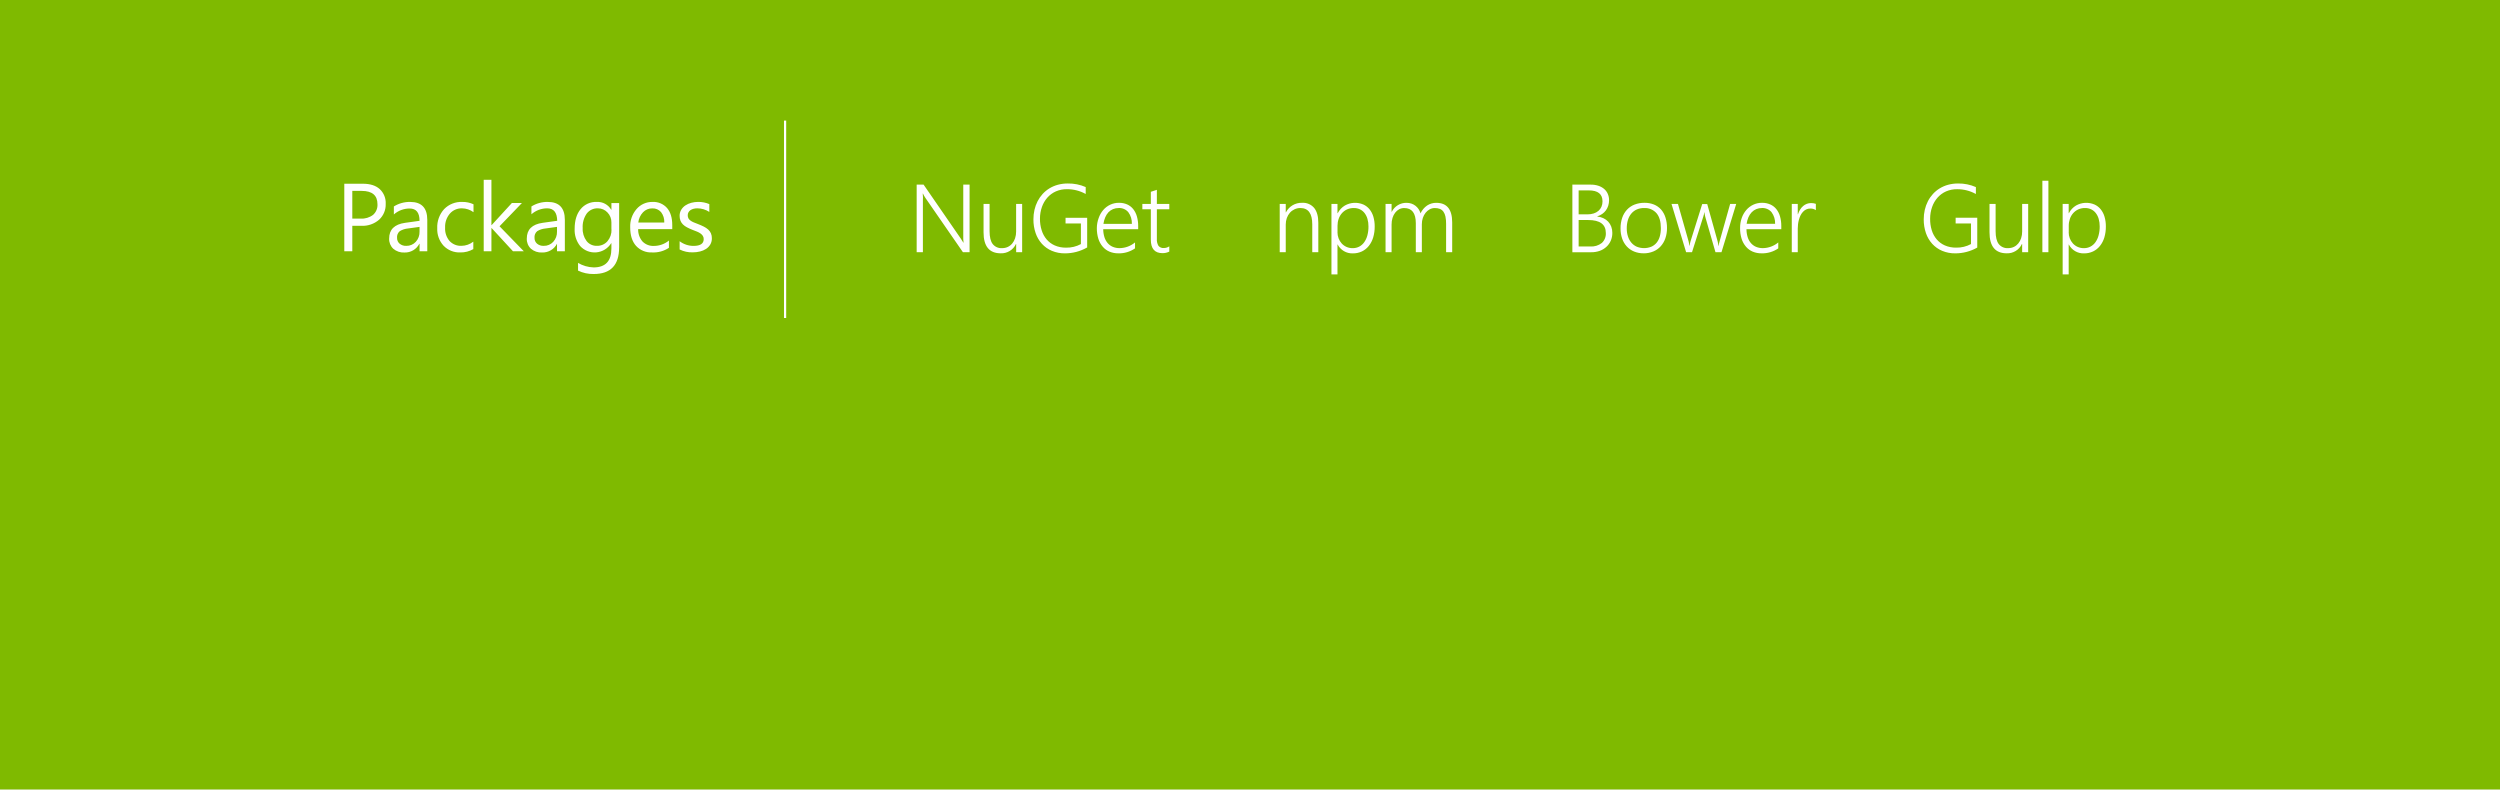
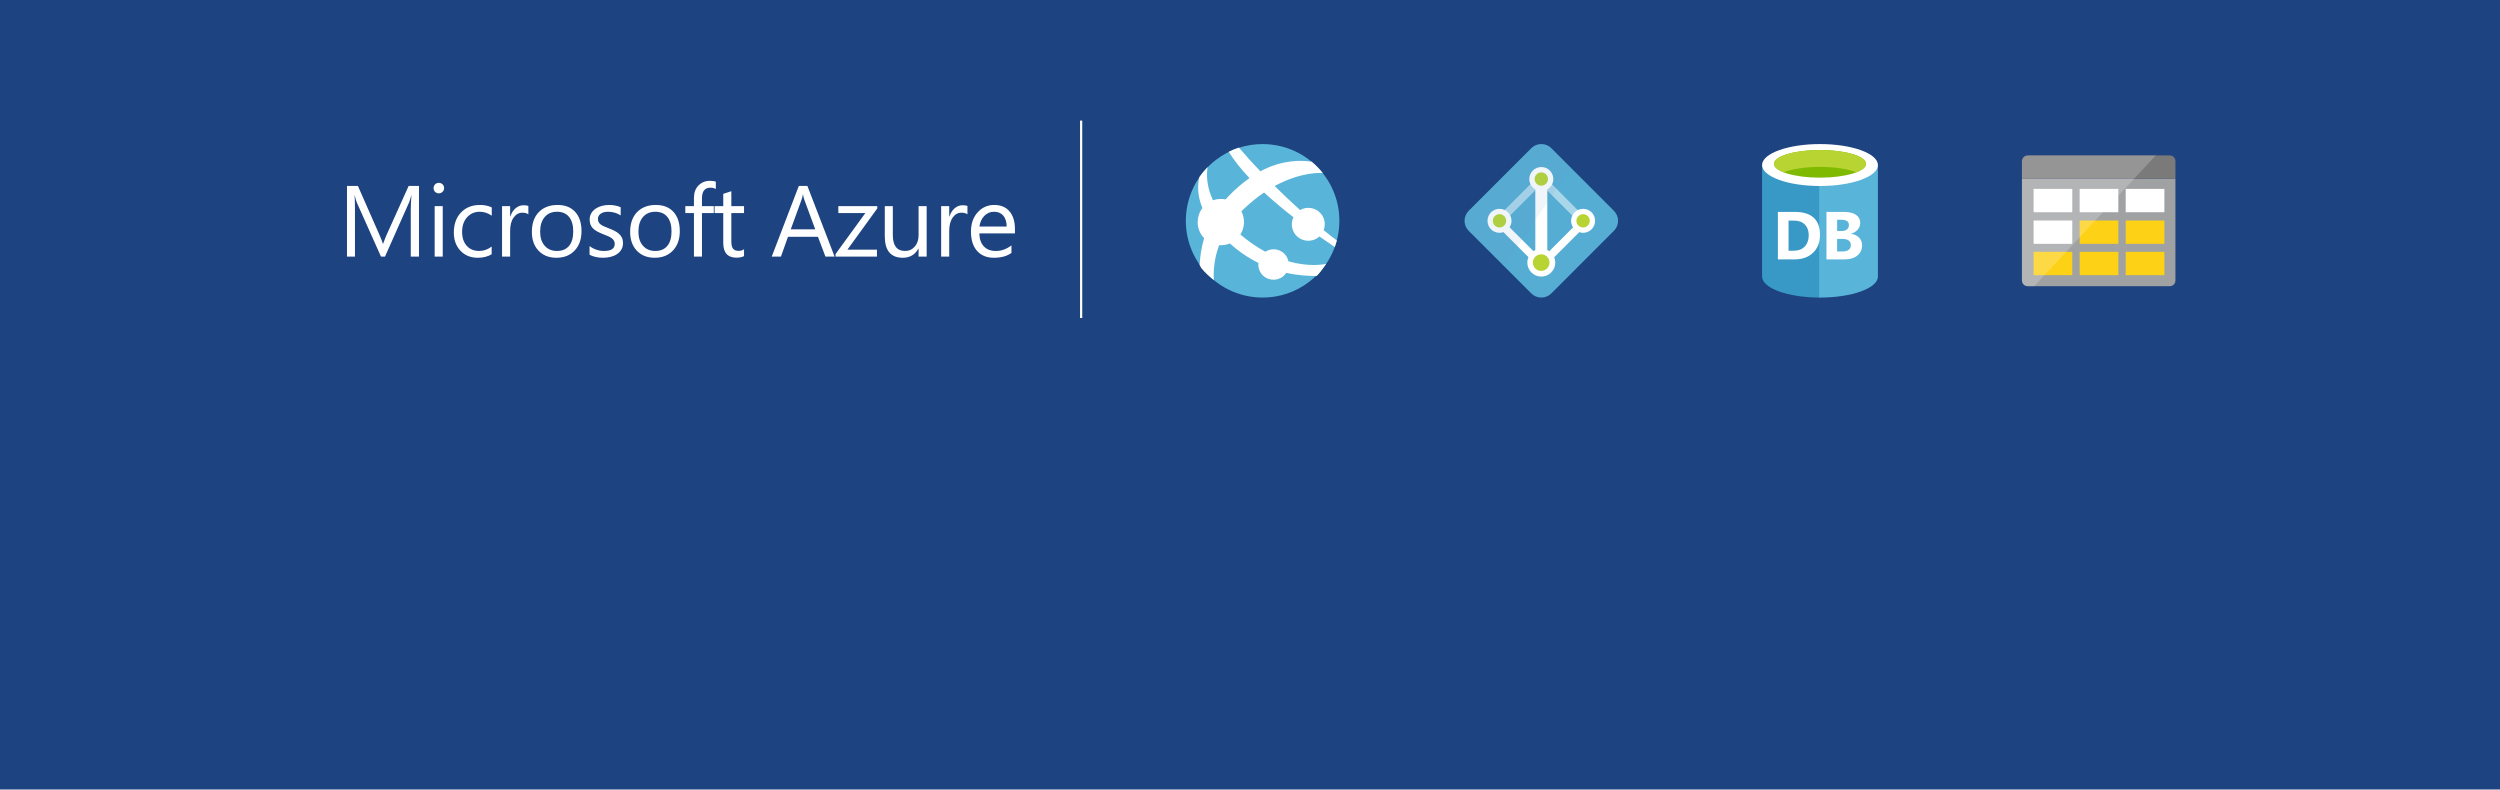
- <svg xmlns="http://www.w3.org/2000/svg" id="bg" viewBox="0 0 1140 360">
-   <defs>
-     <style>.cls-1{fill:#7fba00;}.cls-2{fill:#fff;}</style>
-   </defs>
-   <path class="cls-1" d="M0,0H1140V360H0V0Z" />
-   <path class="cls-2" d="M160.65,102.95v11.64H157V83.78h8.46q4.94,0,7.66,2.41A8.59,8.59,0,0,1,175.88,93a9.34,9.34,0,0,1-3,7.18,11.53,11.53,0,0,1-8.15,2.79h-4.06Zm0-15.9V99.68h3.78a8.45,8.45,0,0,0,5.7-1.71,6,6,0,0,0,2-4.82q0-6.1-7.22-6.1h-4.23Zm34.19,27.54h-3.52v-3.44h-0.09a7.38,7.38,0,0,1-6.77,4,7.23,7.23,0,0,1-5.15-1.74,6,6,0,0,1-1.86-4.62q0-6.17,7.26-7.18l6.6-.92q0-5.61-4.53-5.61a10.83,10.83,0,0,0-7.18,2.71V94.14a13.63,13.63,0,0,1,7.48-2.06q7.76,0,7.76,8.21v14.31Zm-3.52-11.13-5.31.73a8.62,8.62,0,0,0-3.7,1.21,3.5,3.5,0,0,0-1.25,3.08,3.36,3.36,0,0,0,1.15,2.63,4.44,4.44,0,0,0,3.06,1,5.66,5.66,0,0,0,4.33-1.84,6.56,6.56,0,0,0,1.71-4.65v-2.19Zm24.54,10.12a11.45,11.45,0,0,1-6,1.53,10,10,0,0,1-7.59-3.06,11.09,11.09,0,0,1-2.89-7.94,12.2,12.2,0,0,1,3.12-8.73,10.9,10.9,0,0,1,8.31-3.3,11.58,11.58,0,0,1,5.11,1.07v3.61A9,9,0,0,0,210.66,95a7.08,7.08,0,0,0-5.53,2.42,9.17,9.17,0,0,0-2.16,6.35,8.73,8.73,0,0,0,2,6.1,7,7,0,0,0,5.45,2.23,8.83,8.83,0,0,0,5.41-1.91v3.35Zm23,1h-4.94L224.18,104h-0.09v10.57h-3.52V82h3.52v20.65h0.09l9.24-10.08H238l-10.21,10.61Zm18.74,0H254v-3.44H254a7.38,7.38,0,0,1-6.77,4,7.23,7.23,0,0,1-5.15-1.74,6,6,0,0,1-1.86-4.62q0-6.17,7.26-7.18l6.6-.92Q254,95,249.51,95a10.83,10.83,0,0,0-7.18,2.71V94.14a13.63,13.63,0,0,1,7.48-2.06q7.76,0,7.76,8.21v14.31ZM254,103.46l-5.31.73a8.62,8.62,0,0,0-3.7,1.21,3.5,3.5,0,0,0-1.25,3.08,3.36,3.36,0,0,0,1.15,2.63,4.44,4.44,0,0,0,3.06,1,5.66,5.66,0,0,0,4.33-1.84,6.56,6.56,0,0,0,1.71-4.65v-2.19Zm28.32,9.37q0,12.12-11.6,12.12a15.58,15.58,0,0,1-7.13-1.55v-3.52a14.65,14.65,0,0,0,7.09,2.06q8.12,0,8.12-8.64V110.9h-0.09a8.9,8.9,0,0,1-14.17,1.28,11.72,11.72,0,0,1-2.5-7.87q0-5.61,2.7-8.92a9,9,0,0,1,7.38-3.31,7.17,7.17,0,0,1,6.6,3.57h0.09V92.59h3.52v20.24Zm-3.52-8.19V101.4a6.29,6.29,0,0,0-1.77-4.49A5.84,5.84,0,0,0,272.66,95a6.12,6.12,0,0,0-5.11,2.37,10.6,10.6,0,0,0-1.85,6.65,9.1,9.1,0,0,0,1.77,5.88,5.73,5.73,0,0,0,4.69,2.2A6.13,6.13,0,0,0,277,110,7.85,7.85,0,0,0,278.85,104.64Zm27.72-.17H291a8.23,8.23,0,0,0,2,5.67,6.81,6.81,0,0,0,5.2,2,10.81,10.81,0,0,0,6.83-2.45V113a12.77,12.77,0,0,1-7.67,2.11,9.3,9.3,0,0,1-7.33-3q-2.66-3-2.66-8.43a12,12,0,0,1,2.91-8.37,9.34,9.34,0,0,1,7.23-3.23,8.27,8.27,0,0,1,6.68,2.79q2.36,2.79,2.36,7.76v1.85Zm-3.61-3a7.18,7.18,0,0,0-1.47-4.75,5,5,0,0,0-4-1.7,5.69,5.69,0,0,0-4.23,1.78,8.09,8.09,0,0,0-2.15,4.66H303Zm7,12.31V110a10.42,10.42,0,0,0,6.34,2.13q4.64,0,4.64-3.09a2.69,2.69,0,0,0-.4-1.49,4,4,0,0,0-1.07-1.09,8.3,8.3,0,0,0-1.59-.85l-2-.78a25.19,25.19,0,0,1-2.57-1.17,7.74,7.74,0,0,1-1.85-1.33,5,5,0,0,1-1.12-1.69,6,6,0,0,1-.38-2.21,5.26,5.26,0,0,1,.71-2.74,6.29,6.29,0,0,1,1.89-2,8.82,8.82,0,0,1,2.7-1.21,12,12,0,0,1,3.13-.41,12.63,12.63,0,0,1,5.11,1v3.57A10,10,0,0,0,317.94,95a6.52,6.52,0,0,0-1.78.23,4.36,4.36,0,0,0-1.36.63,2.92,2.92,0,0,0-.88,1,2.57,2.57,0,0,0-.31,1.26,3,3,0,0,0,.31,1.44,3.16,3.16,0,0,0,.91,1,6.94,6.94,0,0,0,1.46.82q0.86,0.37,2,.79a27.4,27.4,0,0,1,2.62,1.15,9,9,0,0,1,2,1.33,5.21,5.21,0,0,1,1.26,1.71,5.52,5.52,0,0,1,.44,2.3,5.42,5.42,0,0,1-.72,2.84,6.17,6.17,0,0,1-1.92,2,8.81,8.81,0,0,1-2.77,1.18,13.69,13.69,0,0,1-3.29.39A12.48,12.48,0,0,1,310,113.8ZM439.09,115L422,90.27q-0.32-.47-0.63-1a6.22,6.22,0,0,1-.5-1h-0.11q0,0.39.08,1.07t0,1.72V115H418V84.19h3.16L438,108.62q0.39,0.58.7,1.08l0.57,0.93h0.11q-0.09-.71-0.13-1.59t0-2V84.19h2.88V115h-3Zm24.28,0v-3.74h-0.09a7.35,7.35,0,0,1-6.94,4.25q-7.84,0-7.84-9.58V93h2.75v12.42q0,4,1.41,5.84a5,5,0,0,0,4.31,1.89,6,6,0,0,0,2.59-.55,5.91,5.91,0,0,0,2-1.55,7.25,7.25,0,0,0,1.32-2.4,9.61,9.61,0,0,0,.47-3.09V93h2.75v22h-2.75Zm32.32-2.13a20.24,20.24,0,0,1-10.05,2.66,15,15,0,0,1-6-1.15,13,13,0,0,1-4.53-3.2,14.11,14.11,0,0,1-2.87-4.9,18.8,18.8,0,0,1-1-6.26,19.15,19.15,0,0,1,.48-4.34,17,17,0,0,1,1.42-3.91,15.06,15.06,0,0,1,2.29-3.31,14.31,14.31,0,0,1,3.1-2.56,14.9,14.9,0,0,1,3.86-1.65,17,17,0,0,1,4.53-.58,19.51,19.51,0,0,1,8.16,1.63v3.16a17.27,17.27,0,0,0-8.51-2.19,12.2,12.2,0,0,0-5.09,1,11.39,11.39,0,0,0-3.88,2.84,12.9,12.9,0,0,0-2.48,4.26,16.08,16.08,0,0,0-.9,5.34A17,17,0,0,0,475,105a11.83,11.83,0,0,0,2.27,4.18,10.36,10.36,0,0,0,3.72,2.75,12.42,12.42,0,0,0,5.11,1,13.53,13.53,0,0,0,6.79-1.63v-9.39h-7v-2.6h9.86v13.56Zm7.38-8.38a12.32,12.32,0,0,0,.54,3.63,7.69,7.69,0,0,0,1.48,2.73,6.36,6.36,0,0,0,2.35,1.71,7.89,7.89,0,0,0,3.13.59,11.19,11.19,0,0,0,7-2.6v2.71a12.81,12.81,0,0,1-7.65,2.26,10.1,10.1,0,0,1-4-.77,8.32,8.32,0,0,1-3.07-2.25,10.25,10.25,0,0,1-2-3.62,16.05,16.05,0,0,1-.69-4.9A13.51,13.51,0,0,1,501,99.4a11.29,11.29,0,0,1,2.08-3.64,9.61,9.61,0,0,1,3.16-2.41,9.17,9.17,0,0,1,4-.87,9,9,0,0,1,3.76.74,7.38,7.38,0,0,1,2.74,2.12,9.59,9.59,0,0,1,1.69,3.35,15.7,15.7,0,0,1,.58,4.43v1.38h-15.9Zm13.06-2.41a8.38,8.38,0,0,0-1.63-5.33,5.36,5.36,0,0,0-4.36-1.89,6.7,6.7,0,0,0-2.59.49,6.16,6.16,0,0,0-2.09,1.43A7.7,7.7,0,0,0,504,99.07a11.42,11.42,0,0,0-.83,3h13Zm17.07,12.65a6.82,6.82,0,0,1-3.09.71q-5.33,0-5.33-6.14V95.41h-3.87V93h3.87V87.46l2.75-.9V93h5.67v2.41h-5.67v13.47a5.51,5.51,0,0,0,.73,3.22,2.87,2.87,0,0,0,2.47,1,4.45,4.45,0,0,0,2.47-.77v2.43ZM598.39,115V102.32q0-7.45-5.41-7.46a6.24,6.24,0,0,0-2.66.57A6.39,6.39,0,0,0,588.2,97a7.41,7.41,0,0,0-1.4,2.4,8.68,8.68,0,0,0-.5,3V115h-2.75V93h2.75v3.82h0.09a8,8,0,0,1,7.37-4.34,6.65,6.65,0,0,1,5.5,2.34q1.89,2.34,1.89,6.77V115h-2.75Zm11.5-3.54v13.66h-2.75V93h2.75v4.21H610a8.74,8.74,0,0,1,3.28-3.51,9.55,9.55,0,0,1,8.4-.45,7.82,7.82,0,0,1,2.81,2.16,9.79,9.79,0,0,1,1.76,3.39,15.3,15.3,0,0,1,.61,4.49,17,17,0,0,1-.69,5,11.47,11.47,0,0,1-2,3.86,9,9,0,0,1-3.13,2.5,9.35,9.35,0,0,1-4.14.89,7.48,7.48,0,0,1-6.94-4.06h-0.09Zm0-5.61a7.84,7.84,0,0,0,.5,2.83A7.31,7.31,0,0,0,611.8,111a6.54,6.54,0,0,0,2.18,1.58,6.76,6.76,0,0,0,2.83.58,6.33,6.33,0,0,0,3-.7,6.52,6.52,0,0,0,2.27-2,9.63,9.63,0,0,0,1.44-3.12,15.34,15.34,0,0,0,.5-4.08,12,12,0,0,0-.47-3.49,7.92,7.92,0,0,0-1.34-2.65,5.82,5.82,0,0,0-2.11-1.68,6.42,6.42,0,0,0-2.76-.58,7.31,7.31,0,0,0-3.09.63,7,7,0,0,0-2.34,1.73,7.67,7.67,0,0,0-1.48,2.57,9.39,9.39,0,0,0-.52,3.13v2.92ZM659.42,115V102.07a15.75,15.75,0,0,0-.3-3.34,5.83,5.83,0,0,0-.93-2.22,3.64,3.64,0,0,0-1.61-1.25,6.34,6.34,0,0,0-2.33-.39,4.8,4.8,0,0,0-2.28.57A6,6,0,0,0,650.09,97a7.61,7.61,0,0,0-1.27,2.35,9,9,0,0,0-.46,2.92V115h-2.75V101.79q0-6.92-5.31-6.92a4.86,4.86,0,0,0-2.28.55A5.67,5.67,0,0,0,636.19,97,7.35,7.35,0,0,0,635,99.33a10,10,0,0,0-.44,3.06V115h-2.75V93h2.75v3.57h0.09a7.37,7.37,0,0,1,6.77-4.08,6.69,6.69,0,0,1,2.19.35,6.36,6.36,0,0,1,1.85,1,6.47,6.47,0,0,1,1.41,1.51,6.83,6.83,0,0,1,.89,1.93,8.83,8.83,0,0,1,3-3.57,7.46,7.46,0,0,1,4.2-1.22q7.24,0,7.24,8.94V115h-2.75ZM717,115V84.19h8.42a10.8,10.8,0,0,1,3.45.52,7.74,7.74,0,0,1,2.62,1.45,6.28,6.28,0,0,1,1.66,2.25,7,7,0,0,1,.58,2.88,8.26,8.26,0,0,1-.37,2.49,7.43,7.43,0,0,1-1.05,2.12,7,7,0,0,1-1.69,1.65,8.44,8.44,0,0,1-2.27,1.11v0.09a8.43,8.43,0,0,1,2.81.75,7.1,7.1,0,0,1,2.17,1.57,6.86,6.86,0,0,1,1.4,2.27,8,8,0,0,1,.49,2.85,8.83,8.83,0,0,1-.71,3.58,8.18,8.18,0,0,1-2,2.79,9,9,0,0,1-3,1.82,11.25,11.25,0,0,1-3.89.64H717Zm2.86-28.19V97.75h4a9.22,9.22,0,0,0,2.84-.41,6.22,6.22,0,0,0,2.17-1.18,5.19,5.19,0,0,0,1.39-1.87,6.06,6.06,0,0,0,.48-2.47q0-5-6.23-5h-4.64Zm0,13.51V112.4h5.31a7.75,7.75,0,0,0,5.25-1.6,5.7,5.7,0,0,0,1.84-4.54q0-5.93-8.06-5.93h-4.34Zm29.66,15.19a11.26,11.26,0,0,1-4.39-.82,9.38,9.38,0,0,1-3.32-2.31,10.17,10.17,0,0,1-2.11-3.58,13.88,13.88,0,0,1-.73-4.62,14.6,14.6,0,0,1,.77-4.92,10.35,10.35,0,0,1,2.2-3.68,9.41,9.41,0,0,1,3.45-2.31,12.23,12.23,0,0,1,4.51-.79,11.24,11.24,0,0,1,4.3.78,8.77,8.77,0,0,1,3.24,2.27,10.1,10.1,0,0,1,2,3.61,15.25,15.25,0,0,1,.71,4.83,14.12,14.12,0,0,1-.74,4.69,10.59,10.59,0,0,1-2.12,3.64,9.37,9.37,0,0,1-3.35,2.36A11.35,11.35,0,0,1,749.51,115.52Zm0.21-20.65a8.25,8.25,0,0,0-3.27.62,6.85,6.85,0,0,0-2.5,1.82,8.2,8.2,0,0,0-1.6,2.92,12.75,12.75,0,0,0-.56,3.92,11.58,11.58,0,0,0,.56,3.72,8.37,8.37,0,0,0,1.58,2.84,6.81,6.81,0,0,0,2.48,1.82,8.87,8.87,0,0,0,6.53,0,6.45,6.45,0,0,0,2.41-1.78,7.85,7.85,0,0,0,1.49-2.87,13.59,13.59,0,0,0,.5-3.87q0-4.45-2-6.8A7,7,0,0,0,749.72,94.87ZM785,115h-2.75l-4.66-16.16a12,12,0,0,1-.34-2h-0.09q0,0.32-.14.79a9.84,9.84,0,0,1-.31,1.12L771.56,115h-2.69l-6.66-22h2.94L770,110.06a9.67,9.67,0,0,1,.3,1.91h0.17q0-.39.14-0.88a10.47,10.47,0,0,1,.27-1.05l5.33-17h2.28l4.77,17.08a13.44,13.44,0,0,1,.32,1.91h0.17a3.17,3.17,0,0,1,.09-0.85q0.11-.48.28-1.06L788.94,93h2.77Zm11.39-10.51a12.3,12.3,0,0,0,.54,3.63,7.69,7.69,0,0,0,1.48,2.73,6.36,6.36,0,0,0,2.35,1.71,7.9,7.9,0,0,0,3.13.59,11.19,11.19,0,0,0,7-2.6v2.71a12.82,12.82,0,0,1-7.65,2.26,10.09,10.09,0,0,1-4-.77,8.32,8.32,0,0,1-3.07-2.25,10.23,10.23,0,0,1-2-3.62,16,16,0,0,1-.69-4.9,13.5,13.5,0,0,1,.75-4.58,11.26,11.26,0,0,1,2.08-3.64,9.58,9.58,0,0,1,3.16-2.41,9.17,9.17,0,0,1,4-.87,9,9,0,0,1,3.76.74A7.38,7.38,0,0,1,810,95.34a9.58,9.58,0,0,1,1.69,3.35,15.7,15.7,0,0,1,.58,4.43v1.38h-15.9Zm13.06-2.41a8.38,8.38,0,0,0-1.63-5.33,5.36,5.36,0,0,0-4.36-1.89,6.7,6.7,0,0,0-2.59.49,6.16,6.16,0,0,0-2.09,1.43,7.73,7.73,0,0,0-1.49,2.28,11.4,11.4,0,0,0-.83,3h13ZM828,95.81a4.11,4.11,0,0,0-2.49-.71,4.27,4.27,0,0,0-1.93.42,4.89,4.89,0,0,0-1.47,1.13A6.76,6.76,0,0,0,821,98.3a11.42,11.42,0,0,0-.71,1.94,14.07,14.07,0,0,0-.39,2,17.13,17.13,0,0,0-.12,2V115h-2.73V93h2.73v4.71h0.09a9.77,9.77,0,0,1,1-2.16,6.71,6.71,0,0,1,1.36-1.61,5.71,5.71,0,0,1,1.69-1,5.42,5.42,0,0,1,1.92-.34,7.48,7.48,0,0,1,1.19.09,4.59,4.59,0,0,1,1,.26v2.88Zm73.67,17.06a20.24,20.24,0,0,1-10.05,2.66,15,15,0,0,1-6-1.15,13,13,0,0,1-4.53-3.2,14.12,14.12,0,0,1-2.87-4.9,18.8,18.8,0,0,1-1-6.26,19.15,19.15,0,0,1,.48-4.34,17,17,0,0,1,1.42-3.91,15,15,0,0,1,2.29-3.31,14.32,14.32,0,0,1,3.1-2.56,14.89,14.89,0,0,1,3.86-1.65,17,17,0,0,1,4.53-.58A19.51,19.51,0,0,1,901,85.31v3.16a17.27,17.27,0,0,0-8.51-2.19,12.2,12.2,0,0,0-5.09,1,11.4,11.4,0,0,0-3.88,2.84,12.9,12.9,0,0,0-2.48,4.26,16.05,16.05,0,0,0-.9,5.34,17,17,0,0,0,.74,5.27,11.83,11.83,0,0,0,2.27,4.18,10.36,10.36,0,0,0,3.72,2.75,12.42,12.42,0,0,0,5.11,1,13.53,13.53,0,0,0,6.79-1.63v-9.39h-7v-2.6h9.86v13.56ZM922.1,115v-3.74H922a7.35,7.35,0,0,1-6.94,4.25q-7.84,0-7.84-9.58V93H910v12.42q0,4,1.41,5.84a5,5,0,0,0,4.31,1.89,6,6,0,0,0,2.59-.55,5.92,5.92,0,0,0,2-1.55,7.25,7.25,0,0,0,1.32-2.4,9.59,9.59,0,0,0,.47-3.09V93h2.75v22H922.1Zm9.22,0V82.43h2.75V115h-2.75Zm12-3.54v13.66h-2.75V93h2.75v4.21h0.09a8.75,8.75,0,0,1,3.28-3.51,9.55,9.55,0,0,1,8.4-.45,7.8,7.8,0,0,1,2.81,2.16,9.78,9.78,0,0,1,1.76,3.39,15.3,15.3,0,0,1,.61,4.49,17,17,0,0,1-.69,5,11.49,11.49,0,0,1-2,3.86,9,9,0,0,1-3.13,2.5,9.35,9.35,0,0,1-4.13.89,7.48,7.48,0,0,1-6.94-4.06H943.3Zm0-5.61a7.86,7.86,0,0,0,.5,2.83,7.34,7.34,0,0,0,1.41,2.32,6.55,6.55,0,0,0,2.18,1.58,6.76,6.76,0,0,0,2.83.58,6.33,6.33,0,0,0,3-.7,6.53,6.53,0,0,0,2.27-2,9.61,9.61,0,0,0,1.44-3.12,15.3,15.3,0,0,0,.51-4.08,12,12,0,0,0-.47-3.49,7.94,7.94,0,0,0-1.34-2.65,5.81,5.81,0,0,0-2.11-1.68,6.42,6.42,0,0,0-2.76-.58,7.31,7.31,0,0,0-3.09.63,7,7,0,0,0-2.34,1.73,7.66,7.66,0,0,0-1.48,2.57,9.39,9.39,0,0,0-.52,3.13v2.92ZM358.5,55h-1v90h1V55Z" />
+ <svg xmlns="http://www.w3.org/2000/svg" viewBox="0 0 1140 360" enable-background="new 0 0 1140 360">
+   <path fill="#1D4380" d="M0 0h1140v360h-1140v-360z" />
+   <path fill="#fff" d="M191.061 117h-3.751v-21.607c0-1.707.104-3.796.314-6.267h-.09c-.359 1.453-.682 2.493-.966 3.122l-11.005 24.752h-1.842l-10.983-24.572c-.314-.719-.637-1.819-.966-3.302h-.09c.12 1.288.18 3.392.18 6.312v21.562h-3.639v-32.209h4.986l9.883 22.461c.764 1.722 1.258 3.01 1.482 3.863h.135c.644-1.767 1.16-3.084 1.55-3.953l10.085-22.371h4.717v32.209zm9.032-28.84c-.659 0-1.221-.225-1.685-.674-.464-.449-.696-1.018-.696-1.707 0-.688.232-1.261.696-1.718.464-.457 1.025-.685 1.685-.685.674 0 1.247.229 1.718.685.472.457.708 1.03.708 1.718 0 .659-.236 1.221-.708 1.685-.472.464-1.044.696-1.718.696zm1.797 28.84h-3.684v-23h3.684v23zm22.307-1.056c-1.767 1.063-3.863 1.595-6.289 1.595-3.279 0-5.926-1.067-7.94-3.201-2.014-2.134-3.021-4.9-3.021-8.299 0-3.788 1.085-6.832 3.257-9.13 2.171-2.298 5.068-3.448 8.692-3.448 2.021 0 3.803.375 5.346 1.123v3.773c-1.707-1.198-3.534-1.797-5.48-1.797-2.351 0-4.279.842-5.784 2.527s-2.257 3.897-2.257 6.637c0 2.695.708 4.822 2.123 6.379 1.415 1.558 3.313 2.336 5.694 2.336 2.006 0 3.893-.666 5.66-1.999v3.504zm16.736-18.215c-.644-.494-1.572-.741-2.785-.741-1.572 0-2.886.741-3.942 2.224s-1.583 3.504-1.583 6.064v11.724h-3.684v-23h3.684v4.739h.09c.524-1.617 1.325-2.878 2.403-3.785 1.078-.906 2.283-1.359 3.616-1.359.958 0 1.692.105 2.201.314v3.82zm12.783 19.81c-3.399 0-6.113-1.074-8.142-3.223-2.029-2.148-3.043-4.998-3.043-8.546 0-3.863 1.056-6.88 3.167-9.052 2.111-2.171 4.964-3.257 8.558-3.257 3.429 0 6.105 1.056 8.03 3.167 1.924 2.111 2.886 5.039 2.886 8.782 0 3.669-1.037 6.607-3.111 8.816-2.075 2.209-4.856 3.313-8.345 3.313zm.27-20.978c-2.366 0-4.238.805-5.615 2.415-1.378 1.61-2.066 3.83-2.066 6.66 0 2.726.696 4.874 2.089 6.446s3.257 2.358 5.593 2.358c2.381 0 4.211-.771 5.492-2.313 1.28-1.542 1.92-3.736 1.92-6.581 0-2.875-.64-5.091-1.92-6.648-1.282-1.559-3.112-2.337-5.493-2.337zm14.849 19.608v-3.953c2.006 1.482 4.215 2.224 6.626 2.224 3.234 0 4.852-1.078 4.852-3.234 0-.614-.139-1.134-.416-1.561-.277-.427-.651-.805-1.123-1.134-.472-.329-1.026-.625-1.662-.887-.637-.262-1.322-.535-2.055-.82-1.019-.404-1.913-.812-2.684-1.224-.771-.412-1.415-.876-1.932-1.393s-.906-1.104-1.168-1.763c-.262-.659-.393-1.43-.393-2.313 0-1.078.247-2.033.741-2.864s1.153-1.527 1.977-2.089c.823-.562 1.763-.984 2.819-1.269 1.056-.284 2.145-.427 3.268-.427 1.991 0 3.773.345 5.346 1.033v3.729c-1.692-1.108-3.639-1.662-5.84-1.662-.689 0-1.311.079-1.864.236-.554.157-1.03.378-1.426.663-.397.285-.704.625-.921 1.022-.217.397-.326.835-.326 1.314 0 .599.108 1.101.326 1.505.217.404.535.764.955 1.078.419.314.928.599 1.527.854.599.255 1.28.532 2.044.831 1.018.39 1.932.79 2.74 1.202.809.412 1.497.876 2.066 1.393.569.517 1.007 1.112 1.314 1.786.307.674.46 1.475.46 2.403 0 1.138-.251 2.126-.752 2.965-.502.839-1.172 1.535-2.01 2.089-.839.554-1.805.966-2.897 1.235-1.093.27-2.239.404-3.437.404-2.366-.003-4.418-.46-6.155-1.373zm29.697 1.37c-3.399 0-6.113-1.074-8.142-3.223-2.029-2.148-3.043-4.998-3.043-8.546 0-3.863 1.056-6.88 3.167-9.052 2.111-2.171 4.964-3.257 8.558-3.257 3.429 0 6.105 1.056 8.03 3.167 1.924 2.111 2.886 5.039 2.886 8.782 0 3.669-1.037 6.607-3.111 8.816-2.075 2.209-4.856 3.313-8.345 3.313zm.27-20.978c-2.366 0-4.238.805-5.615 2.415-1.378 1.61-2.066 3.83-2.066 6.66 0 2.726.696 4.874 2.089 6.446s3.257 2.358 5.593 2.358c2.381 0 4.211-.771 5.492-2.313 1.28-1.542 1.92-3.736 1.92-6.581 0-2.875-.64-5.091-1.92-6.648-1.282-1.559-3.112-2.337-5.493-2.337zm27.607-10.377c-.719-.404-1.535-.606-2.448-.606-2.576 0-3.863 1.625-3.863 4.874v3.548h5.391v3.145h-5.391v19.855h-3.661v-19.855h-3.931v-3.145h3.931v-3.729c0-2.411.696-4.316 2.089-5.716 1.393-1.4 3.129-2.1 5.211-2.1 1.123 0 2.014.135 2.673.404v3.325zm12.873 30.591c-.869.479-2.014.719-3.437.719-4.028 0-6.042-2.246-6.042-6.738v-13.611h-3.953v-3.145h3.953v-5.615l3.684-1.19v6.805h5.795v3.145h-5.795v12.96c0 1.542.262 2.643.786 3.302.524.659 1.393.988 2.605.988.928 0 1.729-.254 2.403-.764v3.144zm41.29.225h-4.178l-3.414-9.029h-13.656l-3.212 9.029h-4.2l12.354-32.209h3.908l12.398 32.209zm-8.827-12.421l-5.054-13.724c-.165-.449-.33-1.168-.494-2.156h-.09c-.15.914-.322 1.632-.517 2.156l-5.009 13.724h11.164zm28.281-9.523l-13.611 18.8h13.477v3.144h-18.89v-1.146l13.611-18.71h-12.331v-3.144h17.744v1.056zm22.531 21.944h-3.684v-3.639h-.09c-1.527 2.785-3.894 4.178-7.098 4.178-5.48 0-8.221-3.264-8.221-9.793v-13.746h3.661v13.162c0 4.852 1.856 7.277 5.57 7.277 1.797 0 3.275-.663 4.436-1.988 1.16-1.325 1.741-3.058 1.741-5.2v-13.251h3.684v23zm18.601-19.271c-.644-.494-1.572-.741-2.785-.741-1.572 0-2.886.741-3.942 2.224s-1.583 3.504-1.583 6.064v11.724h-3.684v-23h3.684v4.739h.09c.524-1.617 1.325-2.878 2.403-3.785 1.078-.906 2.283-1.359 3.616-1.359.958 0 1.692.105 2.201.314v3.82zm21.655 8.692h-16.239c.06 2.561.749 4.537 2.066 5.93 1.317 1.393 3.129 2.089 5.436 2.089 2.59 0 4.971-.854 7.143-2.561v3.459c-2.021 1.468-4.694 2.201-8.019 2.201-3.25 0-5.803-1.044-7.659-3.133-1.857-2.089-2.785-5.027-2.785-8.816 0-3.579 1.014-6.495 3.043-8.749 2.029-2.253 4.548-3.38 7.558-3.38s5.338.974 6.985 2.92c1.647 1.947 2.471 4.649 2.471 8.108v1.932zm-3.773-3.122c-.015-2.126-.528-3.781-1.539-4.964-1.011-1.183-2.415-1.774-4.211-1.774-1.737 0-3.212.622-4.425 1.864-1.213 1.243-1.962 2.868-2.246 4.874h12.421zm34.46-48.299h-1v90h1v-90z" />
+   <path fill="#59B4D9" d="M597.026 128.479c-6.343 4.851-13.817 7.213-21.238 7.213-10.53 0-20.943-4.727-27.824-13.727-11.757-15.35-8.855-37.302 6.522-49.064 6.342-4.88 13.824-7.209 21.235-7.209 10.53 0 20.945 4.727 27.824 13.735 11.76 15.345 8.83 37.302-6.519 49.052" />
+   <path fill="#fff" d="M590.595 106.829c2.543 3.316 7.262 3.915 10.56 1.406.172-.132.305-.291.462-.433 3.373 2.376 5.716 3.945 7.036 4.844.391-1.012.661-1.984.938-2.999-1.395-1.038-3.281-2.49-6.007-4.699.895-2.352.612-5.097-1.022-7.241-2.337-3.025-6.478-3.793-9.712-1.928-3.565-3.198-7.482-6.864-11.613-10.968 12.834-6.902 21.951-5.891 21.951-5.891-1.522-1.941-3.228-3.641-5.049-5.177-5.412-.836-13.819-.742-23.425 4.367l-.003-.004h-.001c-3.201-3.351-6.459-6.943-9.778-10.799-1.588.508-3.139 1.137-4.638 1.886 2.449 4.008 5.744 8.05 9.457 11.993l.024.024c-3.096 2.165-6.544 5.059-9.724 8.423-.406.433-.797.868-1.179 1.304-1.9-.398-3.898-.281-5.765.395-3.17-6.84-2.915-12.335-2.414-15.168-1.376 1.442-2.662 2.959-3.77 4.575-.828 3.382-1.063 8.259 1.379 14.136-2.827 3.7-2.96 8.946-.007 12.817.246.321.51.619.783.903-1.29 4.393-1.867 8.63-2.044 12.268l.661 1.255c1.679 2.154 3.788 3.968 5.825 5.612-.252-3.851.02-9.53 2.4-15.924 1.643.125 3.313-.134 4.877-.793.896.788 1.834 1.585 2.836 2.396 3.435 2.719 6.861 4.835 10.201 6.502-.174 1.699.252 3.464 1.355 4.926 2.359 3.047 6.728 3.616 9.778 1.287.634-.486 1.136-1.073 1.552-1.703 5.446 1.213 10.204 1.427 13.731 1.427.541 0 3.048-3.411 4.485-5.526-2.148.449-8.518 1.325-17.223-1.176-.21-.977-.612-1.927-1.257-2.773-2.211-2.899-6.254-3.526-9.267-1.587-3.026-1.641-6.195-3.698-9.463-6.287-.66-.522-1.292-1.043-1.903-1.566 1.997-3.146 2.21-7.179.445-10.572.401-.4.794-.802 1.22-1.2 3.236-3.023 6.28-5.443 9.128-7.385l-.33-.326.335.318-.003.001c4.37 4.041 9.004 7.871 13.392 11.293-1.162 2.461-.98 5.459.786 7.767z" />
+   <path fill="#55ADD3" d="M702.836 135.691c-1.725 0-3.349-.672-4.565-1.893l-28.544-28.543c-1.203-1.203-1.891-2.864-1.891-4.565 0-1.7.689-3.363 1.891-4.564l28.544-28.543c1.219-1.221 2.841-1.893 4.565-1.893 1.723 0 3.346.672 4.565 1.893l28.54 28.543c1.222 1.215 1.893 2.838 1.893 4.564s-.671 3.349-1.894 4.568l-28.538 28.54c-1.219 1.221-2.843 1.893-4.566 1.893" />
+   <path fill="#fff" d="M721.894 95.221c-3.024 0-5.474 2.45-5.474 5.472 0 1.109.335 2.138.903 3l-10.841 10.841c-.288-.202-.598-.37-.918-.522v-27.658c1.634-.946 2.745-2.694 2.745-4.718 0-3.023-2.45-5.472-5.474-5.472-3.021 0-5.471 2.45-5.471 5.472 0 2.024 1.112 3.772 2.744 4.718v27.658c-.307.146-.608.302-.885.494l-10.854-10.854c.552-.854.879-1.866.879-2.958 0-3.023-2.45-5.472-5.471-5.472-3.024 0-5.474 2.45-5.474 5.472 0 3.023 2.45 5.472 5.474 5.472.627 0 1.221-.127 1.784-.322l11.41 11.41c-.328.767-.51 1.61-.51 2.496 0 3.518 2.853 6.371 6.371 6.371 3.52 0 6.371-2.853 6.371-6.371 0-.869-.176-1.697-.491-2.451l11.442-11.441c.549.185 1.126.308 1.737.308 3.021 0 5.471-2.45 5.471-5.472 0-3.023-2.448-5.473-5.468-5.473z" />
+   <rect x="711.244" y="77.211" transform="matrix(.707 -.707 .707 .707 144.067 531.108)" opacity=".5" fill="#fff" enable-background="new" width="3.532" height="28.946" />
+   <rect x="678.208" y="89.936" transform="matrix(.707 -.707 .707 .707 138.038 516.659)" opacity=".5" fill="#fff" enable-background="new" width="28.947" height="3.533" />
+   <path fill="#B8D432" d="M706.566 119.75c0 2.094-1.7 3.793-3.794 3.793-2.096 0-3.793-1.698-3.793-3.793s1.697-3.793 3.793-3.793c2.093 0 3.794 1.699 3.794 3.793" />
+   <path fill="#B8D432" d="M705.878 81.636c0 1.681-1.362 3.044-3.044 3.044-1.681 0-3.044-1.362-3.044-3.044s1.362-3.044 3.044-3.044 3.044 1.362 3.044 3.044" />
+   <path fill="#B8D432" d="M686.823 100.692c0 1.681-1.365 3.044-3.044 3.044-1.681 0-3.044-1.362-3.044-3.044s1.362-3.044 3.044-3.044c1.679.001 3.044 1.363 3.044 3.044" />
+   <path fill="#B8D432" d="M724.937 100.692c0 1.681-1.365 3.044-3.045 3.044s-3.044-1.362-3.044-3.044 1.364-3.044 3.044-3.044c1.68.001 3.045 1.363 3.045 3.044" />
+   <path opacity=".1" fill="#69c" enable-background="new" d="M707.401 67.584c-1.219-1.221-2.841-1.893-4.565-1.893-1.723 0-3.345.672-4.564 1.893l-28.544 28.543c-1.204 1.201-1.893 2.864-1.893 4.564 0 1.701.689 3.364 1.893 4.565l16.16 16.161 30.4-44.948-8.887-8.885z" />
+   <path fill="#3999C6" d="M803.512 75.254v50.873c0 5.282 11.823 9.564 26.405 9.564v-60.437h-26.405z" />
+   <path fill="#59B4D9" d="M829.555 135.69h.362c14.582 0 26.405-4.28 26.405-9.563v-50.873h-26.767v60.436z" />
+   <path fill="#fff" d="M856.322 75.254c0 5.282-11.823 9.563-26.405 9.563s-26.405-4.281-26.405-9.563 11.823-9.563 26.405-9.563 26.405 4.282 26.405 9.563" />
+   <path fill="#7FBA00" d="M850.924 74.703c0 3.487-9.405 6.31-21.006 6.31s-21.008-2.823-21.008-6.31c0-3.485 9.406-6.31 21.008-6.31 11.601 0 21.006 2.825 21.006 6.31" />
+   <path fill="#B8D432" d="M846.523 78.559c2.75-1.066 4.402-2.402 4.402-3.853 0-3.487-9.405-6.311-21.008-6.311-11.601 0-21.007 2.825-21.007 6.311 0 1.451 1.653 2.787 4.402 3.853 3.84-1.491 9.842-2.453 16.604-2.453 6.765.001 12.764.963 16.607 2.453" />
+   <path fill="#fff" d="M846.983 116.504c-1.413 1.178-3.328 1.769-5.815 1.769h-8.298v-21.643h7.871c2.478 0 4.377.452 5.683 1.389 1.223.879 1.836 2.109 1.836 3.68 0 1.252-.447 2.317-1.358 3.254-.776.775-1.709 1.31-2.858 1.624v.051c1.543.19 2.802.778 3.74 1.765.878.937 1.33 2.086 1.33 3.415.005 1.979-.716 3.529-2.131 4.696m-20.223-1.275c-2.077 2.031-4.88 3.044-8.378 3.044h-7.661v-21.643h7.661c7.685 0 11.528 3.498 11.528 10.538 0 3.365-1.039 6.059-3.15 8.061" />
+   <path fill="#3999C6" d="M817.982 100.58h-2.401v13.741h2.429c2.134 0 3.788-.668 5.012-1.948 1.172-1.281 1.765-2.988 1.765-5.148 0-2.027-.593-3.625-1.738-4.808-1.201-1.223-2.882-1.837-5.067-1.837" />
+   <path fill="#59B4D9" d="M842.233 104.613c.586-.51.879-1.178.879-2.006 0-1.605-1.172-2.403-3.55-2.403h-1.834v5.128h2.16c.987 0 1.787-.247 2.345-.719" />
+   <path fill="#59B4D9" d="M843.035 109.703c-.642-.478-1.516-.747-2.644-.747h-2.667v5.708h2.641c1.123 0 2.027-.266 2.695-.8.613-.535.931-1.224.931-2.134.006-.854-.314-1.548-.956-2.027" />
+   <path fill="#A0A1A2" d="M922 127.851c0 1.4.98 2.66 2.66 2.66h64.68c1.4 0 2.66-.98 2.66-2.66v-46.34h-70v46.34z" />
+   <path fill="#7A7A7A" d="M989.34 70.871h-64.68c-1.68 0-2.66 1.26-2.66 2.66v7.98h70v-7.98c0-1.4-.98-2.66-2.66-2.66" />
+   <rect x="948.32" y="86.131" fill="#fff" width="17.64" height="10.64" />
+   <rect x="948.32" y="100.551" fill="#FCD116" width="17.64" height="10.64" />
+   <rect x="969.32" y="100.551" fill="#FCD116" width="17.64" height="10.64" />
+   <rect x="969.32" y="86.131" fill="#fff" width="17.64" height="10.64" />
+   <rect x="927.32" y="86.131" fill="#fff" width="17.64" height="10.64" />
+   <rect x="927.32" y="100.551" fill="#fff" width="17.64" height="10.64" />
+   <rect x="927.32" y="114.831" fill="#FCD116" width="17.64" height="10.64" />
+   <rect x="948.32" y="114.831" fill="#FCD116" width="17.64" height="10.64" />
+   <rect x="969.32" y="114.831" fill="#FCD116" width="17.64" height="10.64" />
+   <path opacity=".2" fill="#fff" enable-background="new" d="M924.66 70.871c-1.26 0-2.66 1.26-2.66 2.66v54.32c0 1.4 1.4 2.66 2.66 2.66h2.94l55.44-59.64h-58.38z" />
</svg>
